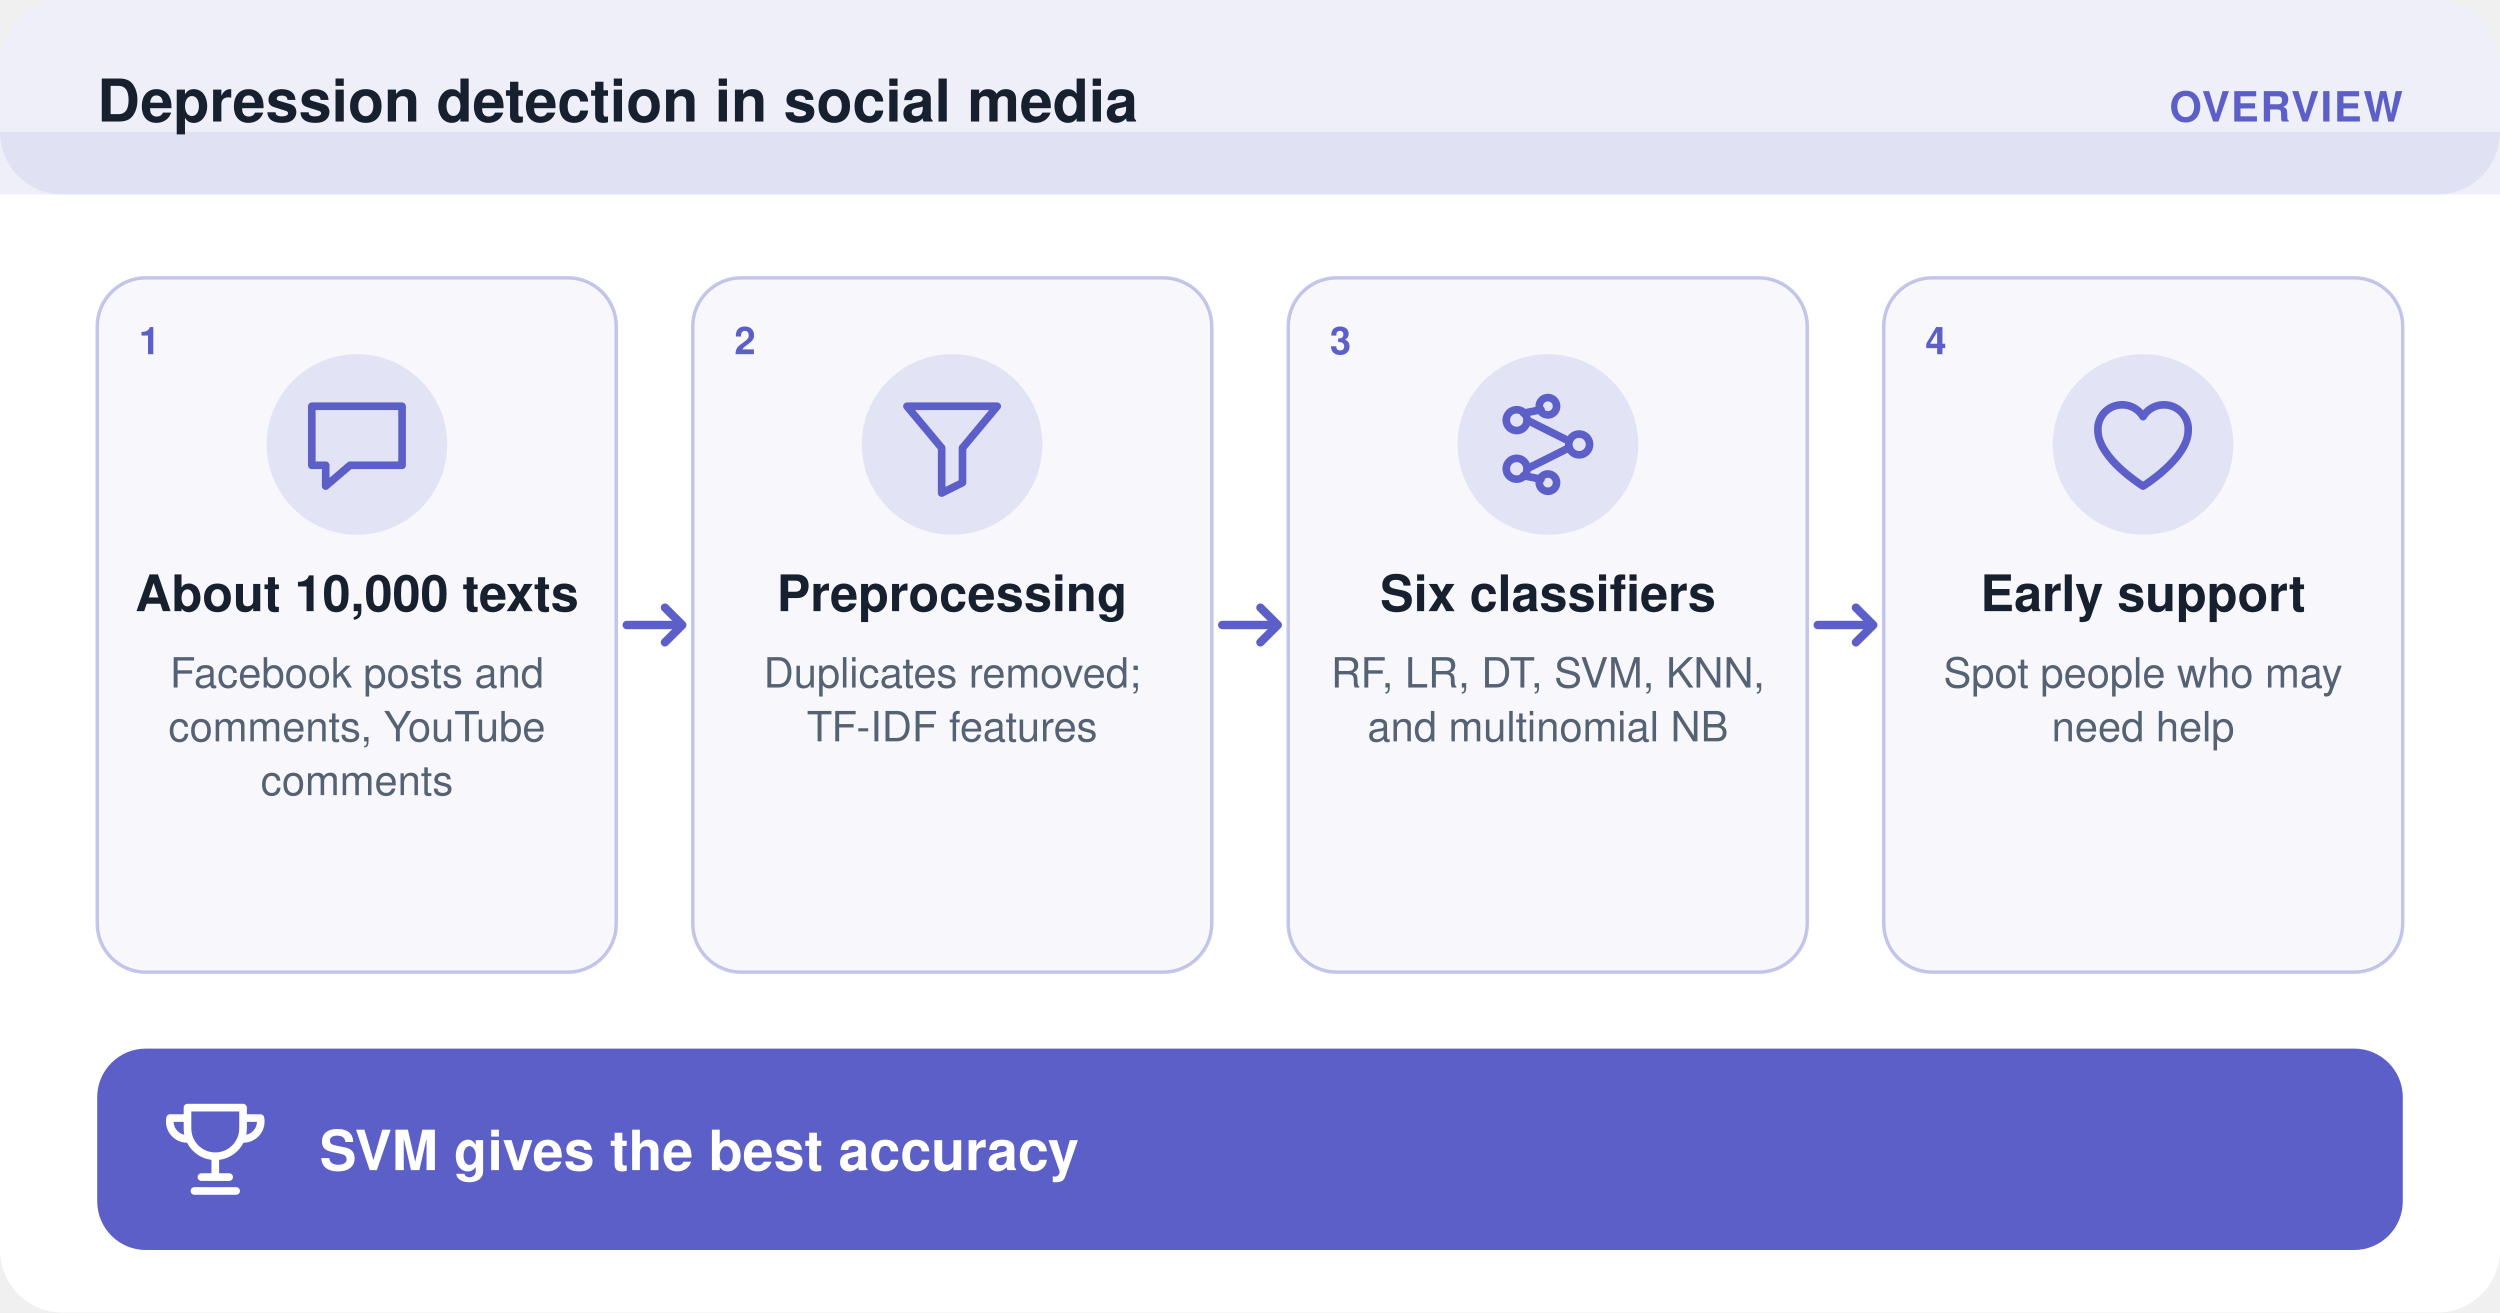
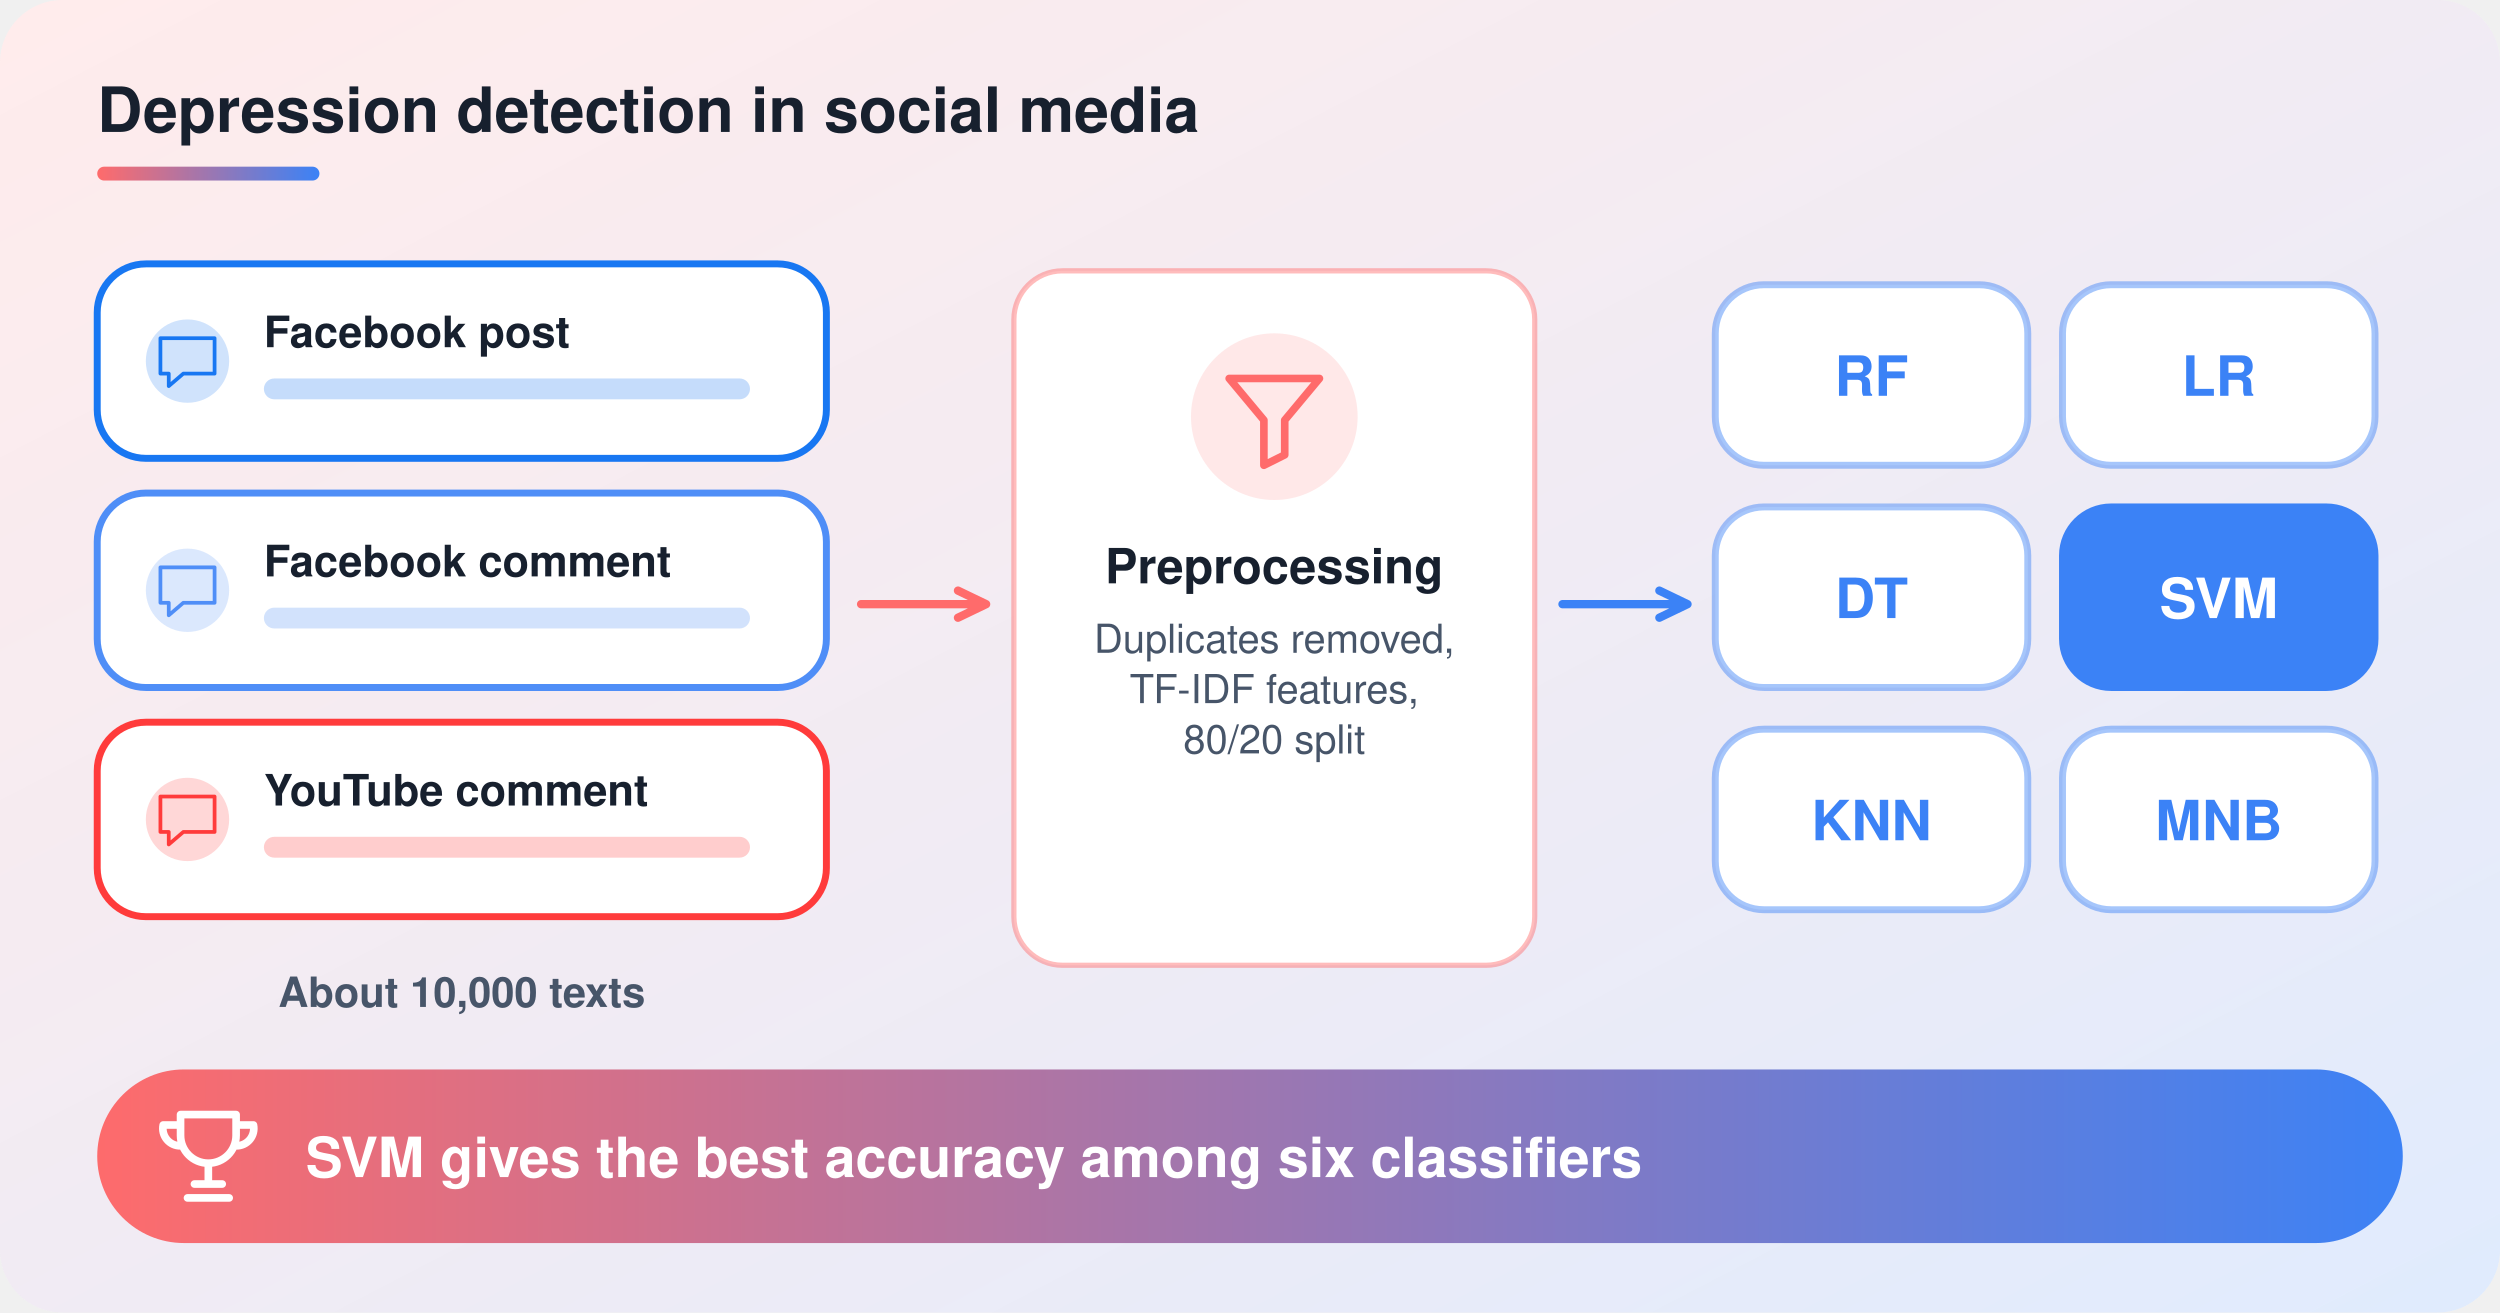
<svg xmlns="http://www.w3.org/2000/svg" viewBox="0 0 720 378" font-family="IBM Plex Sans, Helvetica, Arial, sans-serif">
-   <rect width="720" height="378" rx="18" fill="#ffffff" />
-   <rect width="720" height="56" rx="18" fill="#5b5fc7" fill-opacity="0.10" />
-   <rect y="38" width="720" height="18" fill="#5b5fc7" fill-opacity="0.10" />
-   <text x="28" y="35" font-size="17" font-weight="700" fill="#17202e">Depression detection in social media</text>
-   <text x="692" y="35" font-size="12" font-weight="700" fill="#5b5fc7" text-anchor="end" letter-spacing="0.5">OVERVIEW</text>
-   <rect x="28.0" y="80" width="149.5" height="200" rx="14" fill="#5b5fc7" fill-opacity="0.05" stroke="#5b5fc7" stroke-opacity="0.35" />
-   <text x="40.0" y="102" font-size="11" font-weight="700" fill="#5b5fc7">1</text>
-   <circle cx="102.8" cy="128" r="26" fill="#5b5fc7" fill-opacity="0.13" />
-   <g transform="translate(102.8,128)" fill="none" stroke="#5b5fc7" stroke-width="2.2" stroke-linecap="round" stroke-linejoin="round">
+   <defs>
+     <linearGradient id="bg" x1="0" y1="0" x2="1" y2="1">
+       <stop offset="0" stop-color="#ff6b6b" stop-opacity="0.13" />
+       <stop offset="1" stop-color="#3b82f6" stop-opacity="0.16" />
+     </linearGradient>
+     <linearGradient id="g" x1="0" y1="0" x2="1" y2="0">
+       <stop offset="0" stop-color="#ff6b6b" />
+       <stop offset="1" stop-color="#3b82f6" />
+     </linearGradient>
+   </defs>
+   <rect width="720" height="378" rx="18" fill="#fff" />
+   <rect width="720" height="378" rx="18" fill="url(#bg)" />
+   <text x="28.0" y="38.0" font-size="18" font-weight="700" fill="#17202e" text-anchor="start">Depression detection in social media</text>
+   <rect x="28" y="48" width="64" height="4" rx="2" fill="url(#g)" />
+   <rect x="28" y="76" width="210" height="56" rx="14" fill="#fff" stroke="#1877f2" stroke-width="2" />
+   <circle cx="54" cy="104" r="12" fill="#1877f2" fill-opacity="0.2" />
+   <g transform="translate(54.0,104.0) scale(0.6)" fill="none" stroke="#1877f2" stroke-width="1.8" stroke-linecap="round" stroke-linejoin="round">
    <path d="M-13 -11h26v17H-2l-7 6v-6h-4z" />
  </g>
-   <text x="102.8" y="176" font-size="14.5" font-weight="700" fill="#17202e" text-anchor="middle">About 10,000 texts</text>
-   <text x="102.8" y="198" font-size="12" fill="#556274" text-anchor="middle">Facebook posts and</text>
-   <text x="102.8" y="213.5" font-size="12" fill="#556274" text-anchor="middle">comments, YouTube</text>
-   <text x="102.8" y="229.0" font-size="12" fill="#556274" text-anchor="middle">comments</text>
-   <path d="M180.5 180.0 h14" stroke="#5b5fc7" stroke-width="2.4" stroke-linecap="round" />
-   <path d="M191.5 175.0 l5 5 -5 5" fill="none" stroke="#5b5fc7" stroke-width="2.4" stroke-linecap="round" stroke-linejoin="round" />
-   <rect x="199.5" y="80" width="149.5" height="200" rx="14" fill="#5b5fc7" fill-opacity="0.05" stroke="#5b5fc7" stroke-opacity="0.35" />
-   <text x="211.5" y="102" font-size="11" font-weight="700" fill="#5b5fc7">2</text>
-   <circle cx="274.2" cy="128" r="26" fill="#5b5fc7" fill-opacity="0.13" />
-   <g transform="translate(274.2,128)" fill="none" stroke="#5b5fc7" stroke-width="2.2" stroke-linecap="round" stroke-linejoin="round">
+   <text x="76.0" y="100.0" font-size="12.5" font-weight="700" fill="#17202e" text-anchor="start">Facebook post</text>
+   <rect x="76" y="109" width="140" height="6" rx="3" fill="#1877f2" fill-opacity="0.25" />
+   <rect x="28" y="142" width="210" height="56" rx="14" fill="#fff" stroke="#4f8ef7" stroke-width="2" />
+   <circle cx="54" cy="170" r="12" fill="#4f8ef7" fill-opacity="0.2" />
+   <g transform="translate(54.0,170.0) scale(0.6)" fill="none" stroke="#4f8ef7" stroke-width="1.8" stroke-linecap="round" stroke-linejoin="round">
+     <path d="M-13 -11h26v17H-2l-7 6v-6h-4z" />
+   </g>
+   <text x="76.0" y="166.0" font-size="12.5" font-weight="700" fill="#17202e" text-anchor="start">Facebook comment</text>
+   <rect x="76" y="175" width="140" height="6" rx="3" fill="#4f8ef7" fill-opacity="0.25" />
+   <rect x="28" y="208" width="210" height="56" rx="14" fill="#fff" stroke="#ff3b3b" stroke-width="2" />
+   <circle cx="54" cy="236" r="12" fill="#ff3b3b" fill-opacity="0.2" />
+   <g transform="translate(54.0,236.0) scale(0.6)" fill="none" stroke="#ff3b3b" stroke-width="1.8" stroke-linecap="round" stroke-linejoin="round">
+     <path d="M-13 -11h26v17H-2l-7 6v-6h-4z" />
+   </g>
+   <text x="76.0" y="232.0" font-size="12.5" font-weight="700" fill="#17202e" text-anchor="start">YouTube comment</text>
+   <rect x="76" y="241" width="140" height="6" rx="3" fill="#ff3b3b" fill-opacity="0.25" />
+   <text x="133.0" y="290.0" font-size="12" font-weight="700" fill="#475569" text-anchor="middle">About 10,000 texts</text>
+   <path d="M248.0 174.0L284.0 174.0M275.9 177.9L284.0 174.0L275.9 170.1" stroke="#ff6b6b" stroke-width="2.4" fill="none" stroke-linecap="round" stroke-linejoin="round" />
+   <rect x="292" y="78" width="150" height="200" rx="14" fill="#fff" fill-opacity="1" stroke="#ff6b6b" stroke-opacity="0.45" stroke-width="1.5" />
+   <circle cx="367" cy="120" r="24" fill="#ff6b6b" fill-opacity="0.16" />
+   <g transform="translate(367.0,120.0) scale(1.0)" fill="none" stroke="#ff6b6b" stroke-width="2.2" stroke-linecap="round" stroke-linejoin="round">
    <path d="M-13 -11h26l-10 12v10l-6 3V1z" />
  </g>
-   <text x="274.2" y="176" font-size="14.5" font-weight="700" fill="#17202e" text-anchor="middle">Preprocessing</text>
-   <text x="274.2" y="198" font-size="12" fill="#556274" text-anchor="middle">Duplicates removed;</text>
-   <text x="274.2" y="213.5" font-size="12" fill="#556274" text-anchor="middle">TF-IDF features</text>
-   <path d="M352.0 180.0 h14" stroke="#5b5fc7" stroke-width="2.4" stroke-linecap="round" />
-   <path d="M363.0 175.0 l5 5 -5 5" fill="none" stroke="#5b5fc7" stroke-width="2.4" stroke-linecap="round" stroke-linejoin="round" />
-   <rect x="371.0" y="80" width="149.5" height="200" rx="14" fill="#5b5fc7" fill-opacity="0.05" stroke="#5b5fc7" stroke-opacity="0.35" />
-   <text x="383.0" y="102" font-size="11" font-weight="700" fill="#5b5fc7">3</text>
-   <circle cx="445.8" cy="128" r="26" fill="#5b5fc7" fill-opacity="0.13" />
-   <g transform="translate(445.8,128)" fill="none" stroke="#5b5fc7" stroke-width="2.2" stroke-linecap="round" stroke-linejoin="round">
-     <circle cx="-9" cy="-7" r="3" />
-     <circle cx="-9" cy="7" r="3" />
-     <circle cx="9" cy="0" r="3" />
-     <circle cx="0" cy="-11" r="2.5" />
-     <circle cx="0" cy="11" r="2.5" />
-     <path d="M-6 -7l12 6M-6 7l12-6M-7 -9l5-1M-7 9l5 1" />
-   </g>
-   <text x="445.8" y="176" font-size="14.5" font-weight="700" fill="#17202e" text-anchor="middle">Six classifiers</text>
-   <text x="445.8" y="198" font-size="12" fill="#556274" text-anchor="middle">RF, LR, DT, SVM, KNN,</text>
-   <text x="445.8" y="213.5" font-size="12" fill="#556274" text-anchor="middle">and multinomial NB</text>
-   <path d="M523.5 180.0 h14" stroke="#5b5fc7" stroke-width="2.4" stroke-linecap="round" />
-   <path d="M534.5 175.0 l5 5 -5 5" fill="none" stroke="#5b5fc7" stroke-width="2.4" stroke-linecap="round" stroke-linejoin="round" />
-   <rect x="542.5" y="80" width="149.5" height="200" rx="14" fill="#5b5fc7" fill-opacity="0.05" stroke="#5b5fc7" stroke-opacity="0.35" />
-   <text x="554.5" y="102" font-size="11" font-weight="700" fill="#5b5fc7">4</text>
-   <circle cx="617.2" cy="128" r="26" fill="#5b5fc7" fill-opacity="0.13" />
-   <g transform="translate(617.2,128)" fill="none" stroke="#5b5fc7" stroke-width="2.2" stroke-linecap="round" stroke-linejoin="round">
-     <path d="M0 12S-13 4-13-4a7 7 0 0 1 13-4 7 7 0 0 1 13 4C13 4 0 12 0 12z" />
-   </g>
-   <text x="617.2" y="176" font-size="14.5" font-weight="700" fill="#17202e" text-anchor="middle">Early support</text>
-   <text x="617.2" y="198" font-size="12" fill="#556274" text-anchor="middle">Spot people who may</text>
-   <text x="617.2" y="213.5" font-size="12" fill="#556274" text-anchor="middle">need help</text>
-   <rect x="28" y="302" width="664" height="58" rx="14" fill="#5b5fc7" />
-   <g transform="translate(62,331)" fill="none" stroke="#fff" stroke-width="2.2" stroke-linecap="round" stroke-linejoin="round">
+   <text x="367.0" y="168.0" font-size="14" font-weight="700" fill="#17202e" text-anchor="middle">Preprocessing</text>
+   <text x="367.0" y="188.0" font-size="11.5" font-weight="400" fill="#475569" text-anchor="middle">Duplicates removed,</text>
+   <text x="367.0" y="202.5" font-size="11.5" font-weight="400" fill="#475569" text-anchor="middle">TF-IDF features,</text>
+   <text x="367.0" y="217.0" font-size="11.5" font-weight="400" fill="#475569" text-anchor="middle">80/20 split</text>
+   <path d="M450.0 174.0L486.0 174.0M477.9 177.9L486.0 174.0L477.9 170.1" stroke="#3b82f6" stroke-width="2.4" fill="none" stroke-linecap="round" stroke-linejoin="round" />
+   <rect x="494" y="82" width="90" height="52" rx="14" fill="#fff" stroke="#3b82f6" stroke-opacity="0.45" stroke-width="2" />
+   <text x="539.0" y="114.0" font-size="16" font-weight="700" fill="#3b82f6" text-anchor="middle">RF</text>
+   <rect x="594" y="82" width="90" height="52" rx="14" fill="#fff" stroke="#3b82f6" stroke-opacity="0.45" stroke-width="2" />
+   <text x="639.0" y="114.0" font-size="16" font-weight="700" fill="#3b82f6" text-anchor="middle">LR</text>
+   <rect x="494" y="146" width="90" height="52" rx="14" fill="#fff" stroke="#3b82f6" stroke-opacity="0.45" stroke-width="2" />
+   <text x="539.0" y="178.0" font-size="16" font-weight="700" fill="#3b82f6" text-anchor="middle">DT</text>
+   <rect x="594" y="146" width="90" height="52" rx="14" fill="#3b82f6" stroke="#3b82f6" stroke-opacity="1" stroke-width="2" />
+   <text x="639.0" y="178.0" font-size="16" font-weight="700" fill="#fff" text-anchor="middle">SVM</text>
+   <rect x="494" y="210" width="90" height="52" rx="14" fill="#fff" stroke="#3b82f6" stroke-opacity="0.45" stroke-width="2" />
+   <text x="539.0" y="242.0" font-size="16" font-weight="700" fill="#3b82f6" text-anchor="middle">KNN</text>
+   <rect x="594" y="210" width="90" height="52" rx="14" fill="#fff" stroke="#3b82f6" stroke-opacity="0.45" stroke-width="2" />
+   <text x="639.0" y="242.0" font-size="16" font-weight="700" fill="#3b82f6" text-anchor="middle">MNB</text>
+   <rect x="28" y="308" width="664" height="50" rx="25" fill="url(#g)" />
+   <g transform="translate(60.0,333.0) scale(1.0)" fill="none" stroke="#fff" stroke-width="2.2" stroke-linecap="round" stroke-linejoin="round">
    <path d="M-8 -12h16v6a8 8 0 0 1-16 0zM-8 -9h-5a5 5 0 0 0 5 6M8 -9h5a5 5 0 0 1-5 6M0 2v6M-6 12h12M-4 8h8" />
  </g>
-   <text x="92" y="337" font-size="16" font-weight="700" fill="#ffffff">SVM gives the best accuracy</text>
+   <text x="88.0" y="339.0" font-size="16" font-weight="700" fill="#fff" text-anchor="start">SVM gives the best accuracy among six classifiers</text>
</svg>
